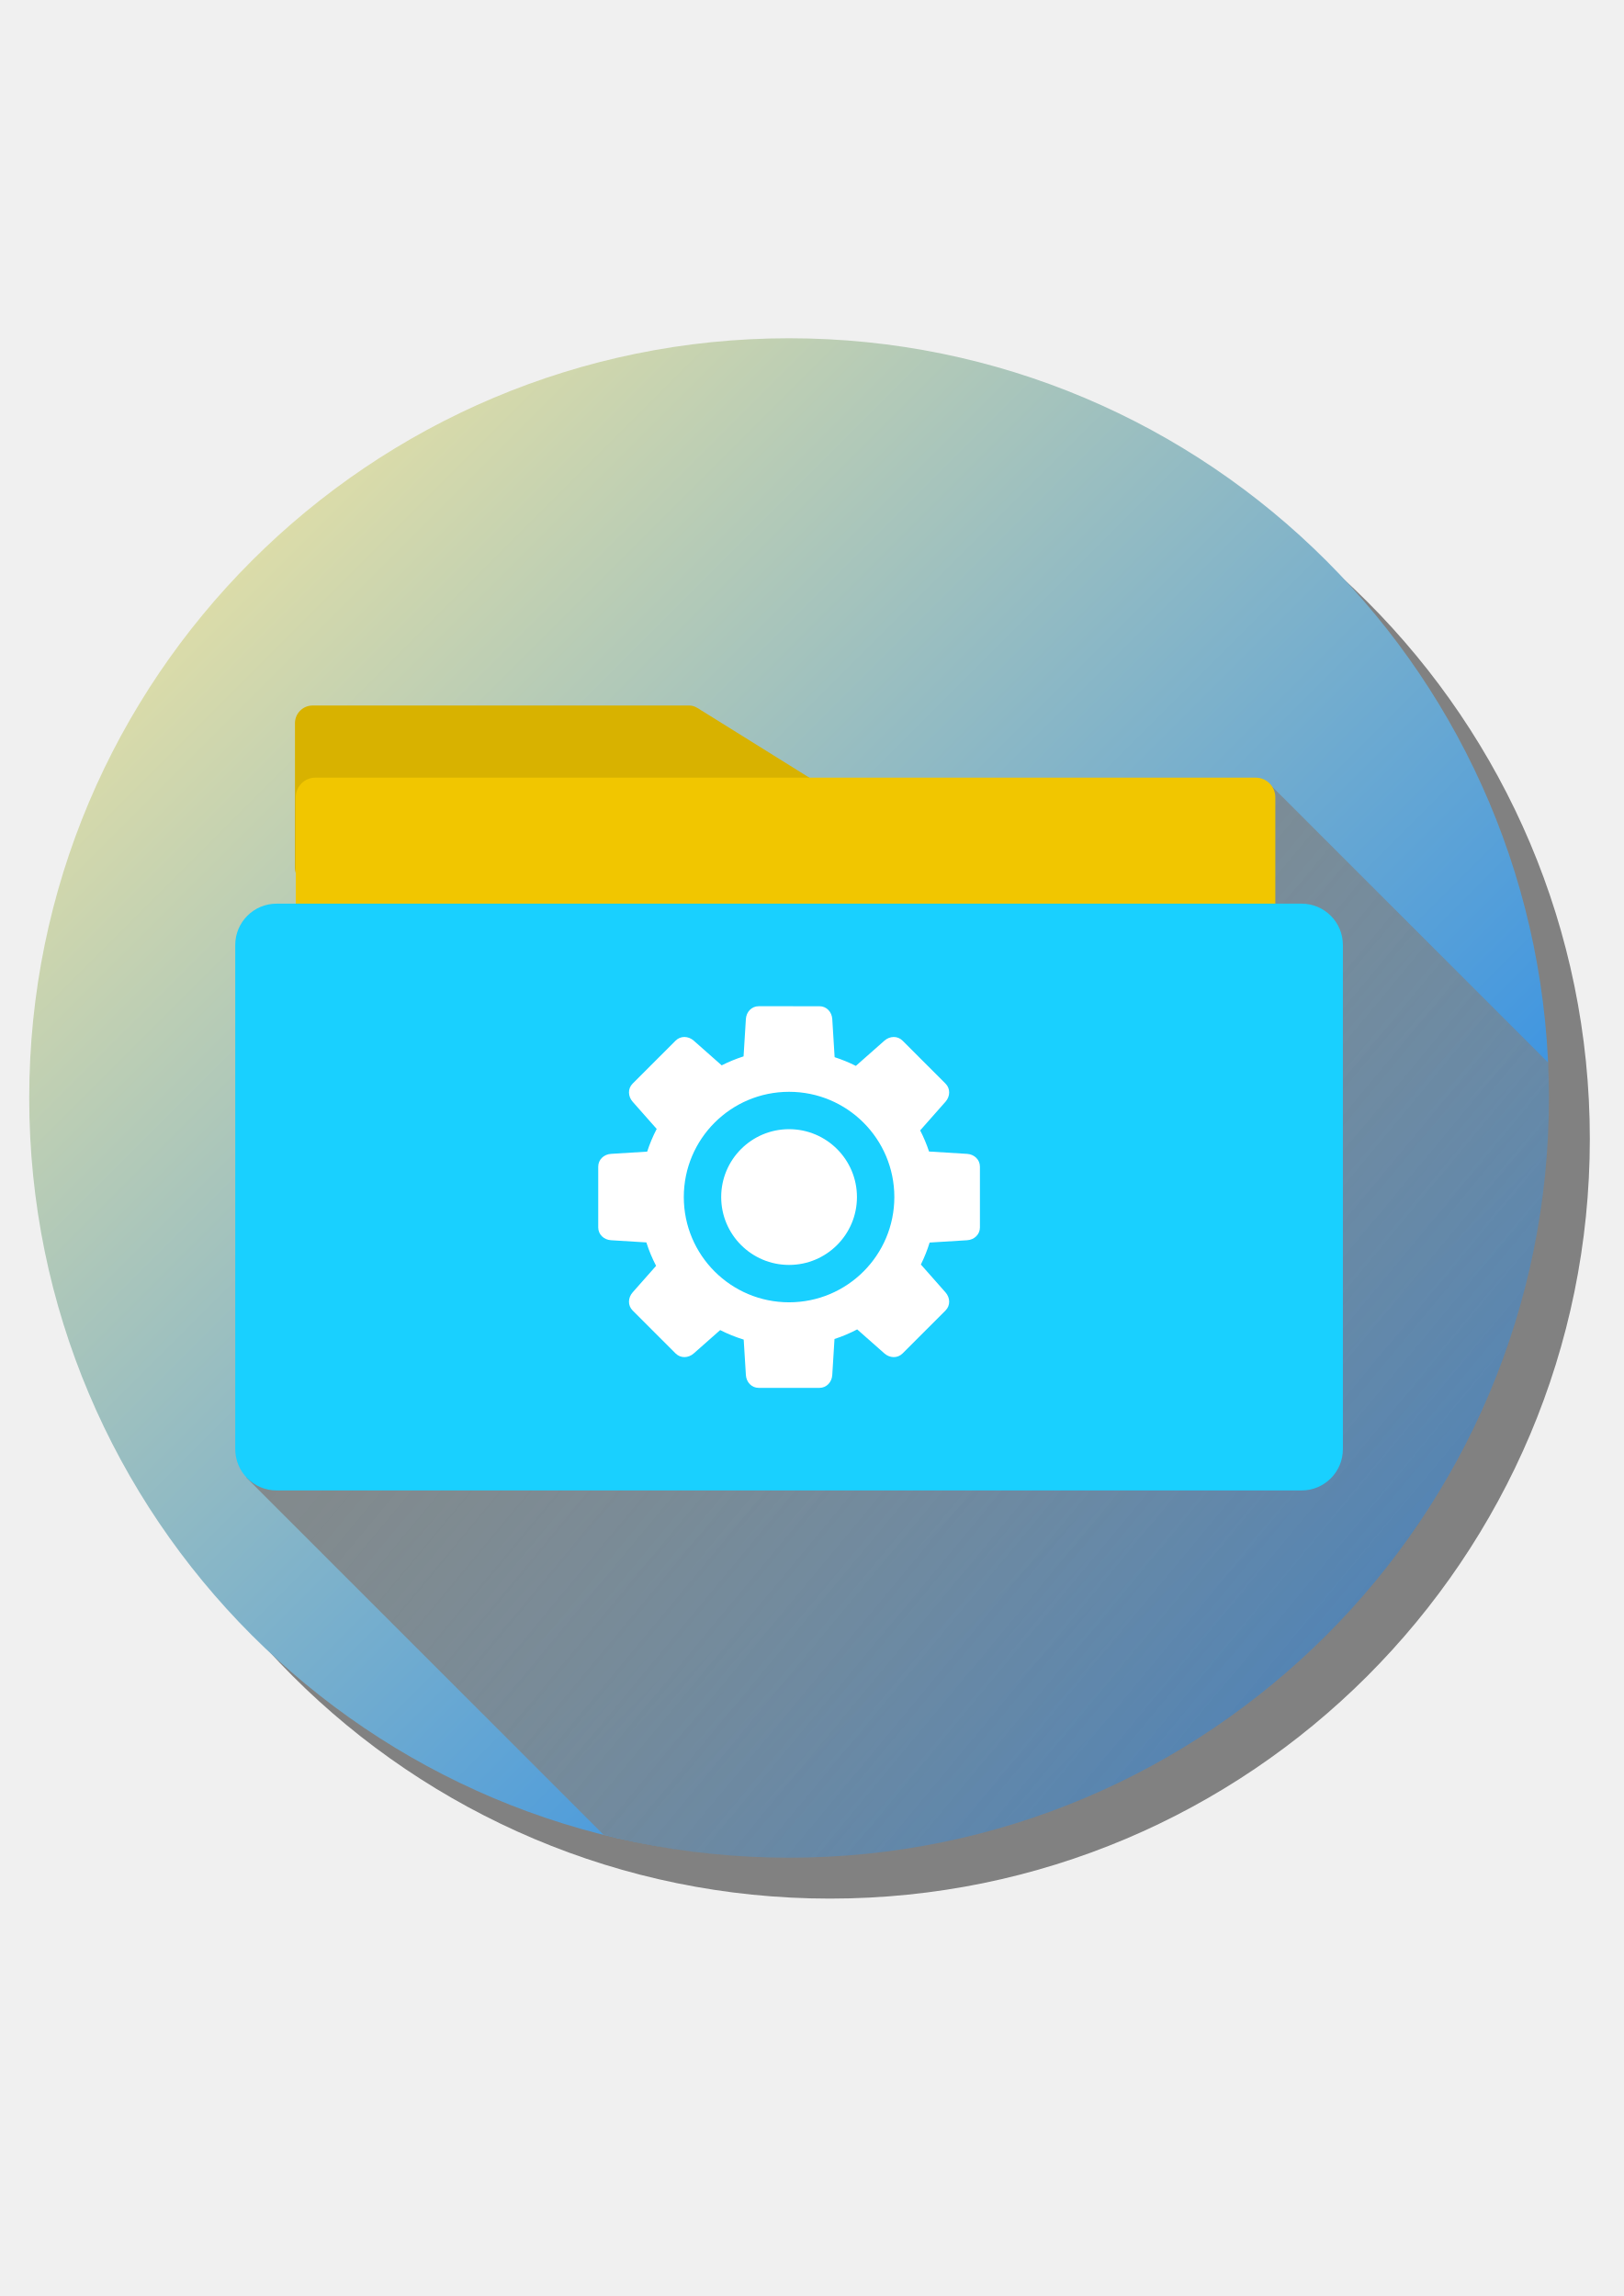
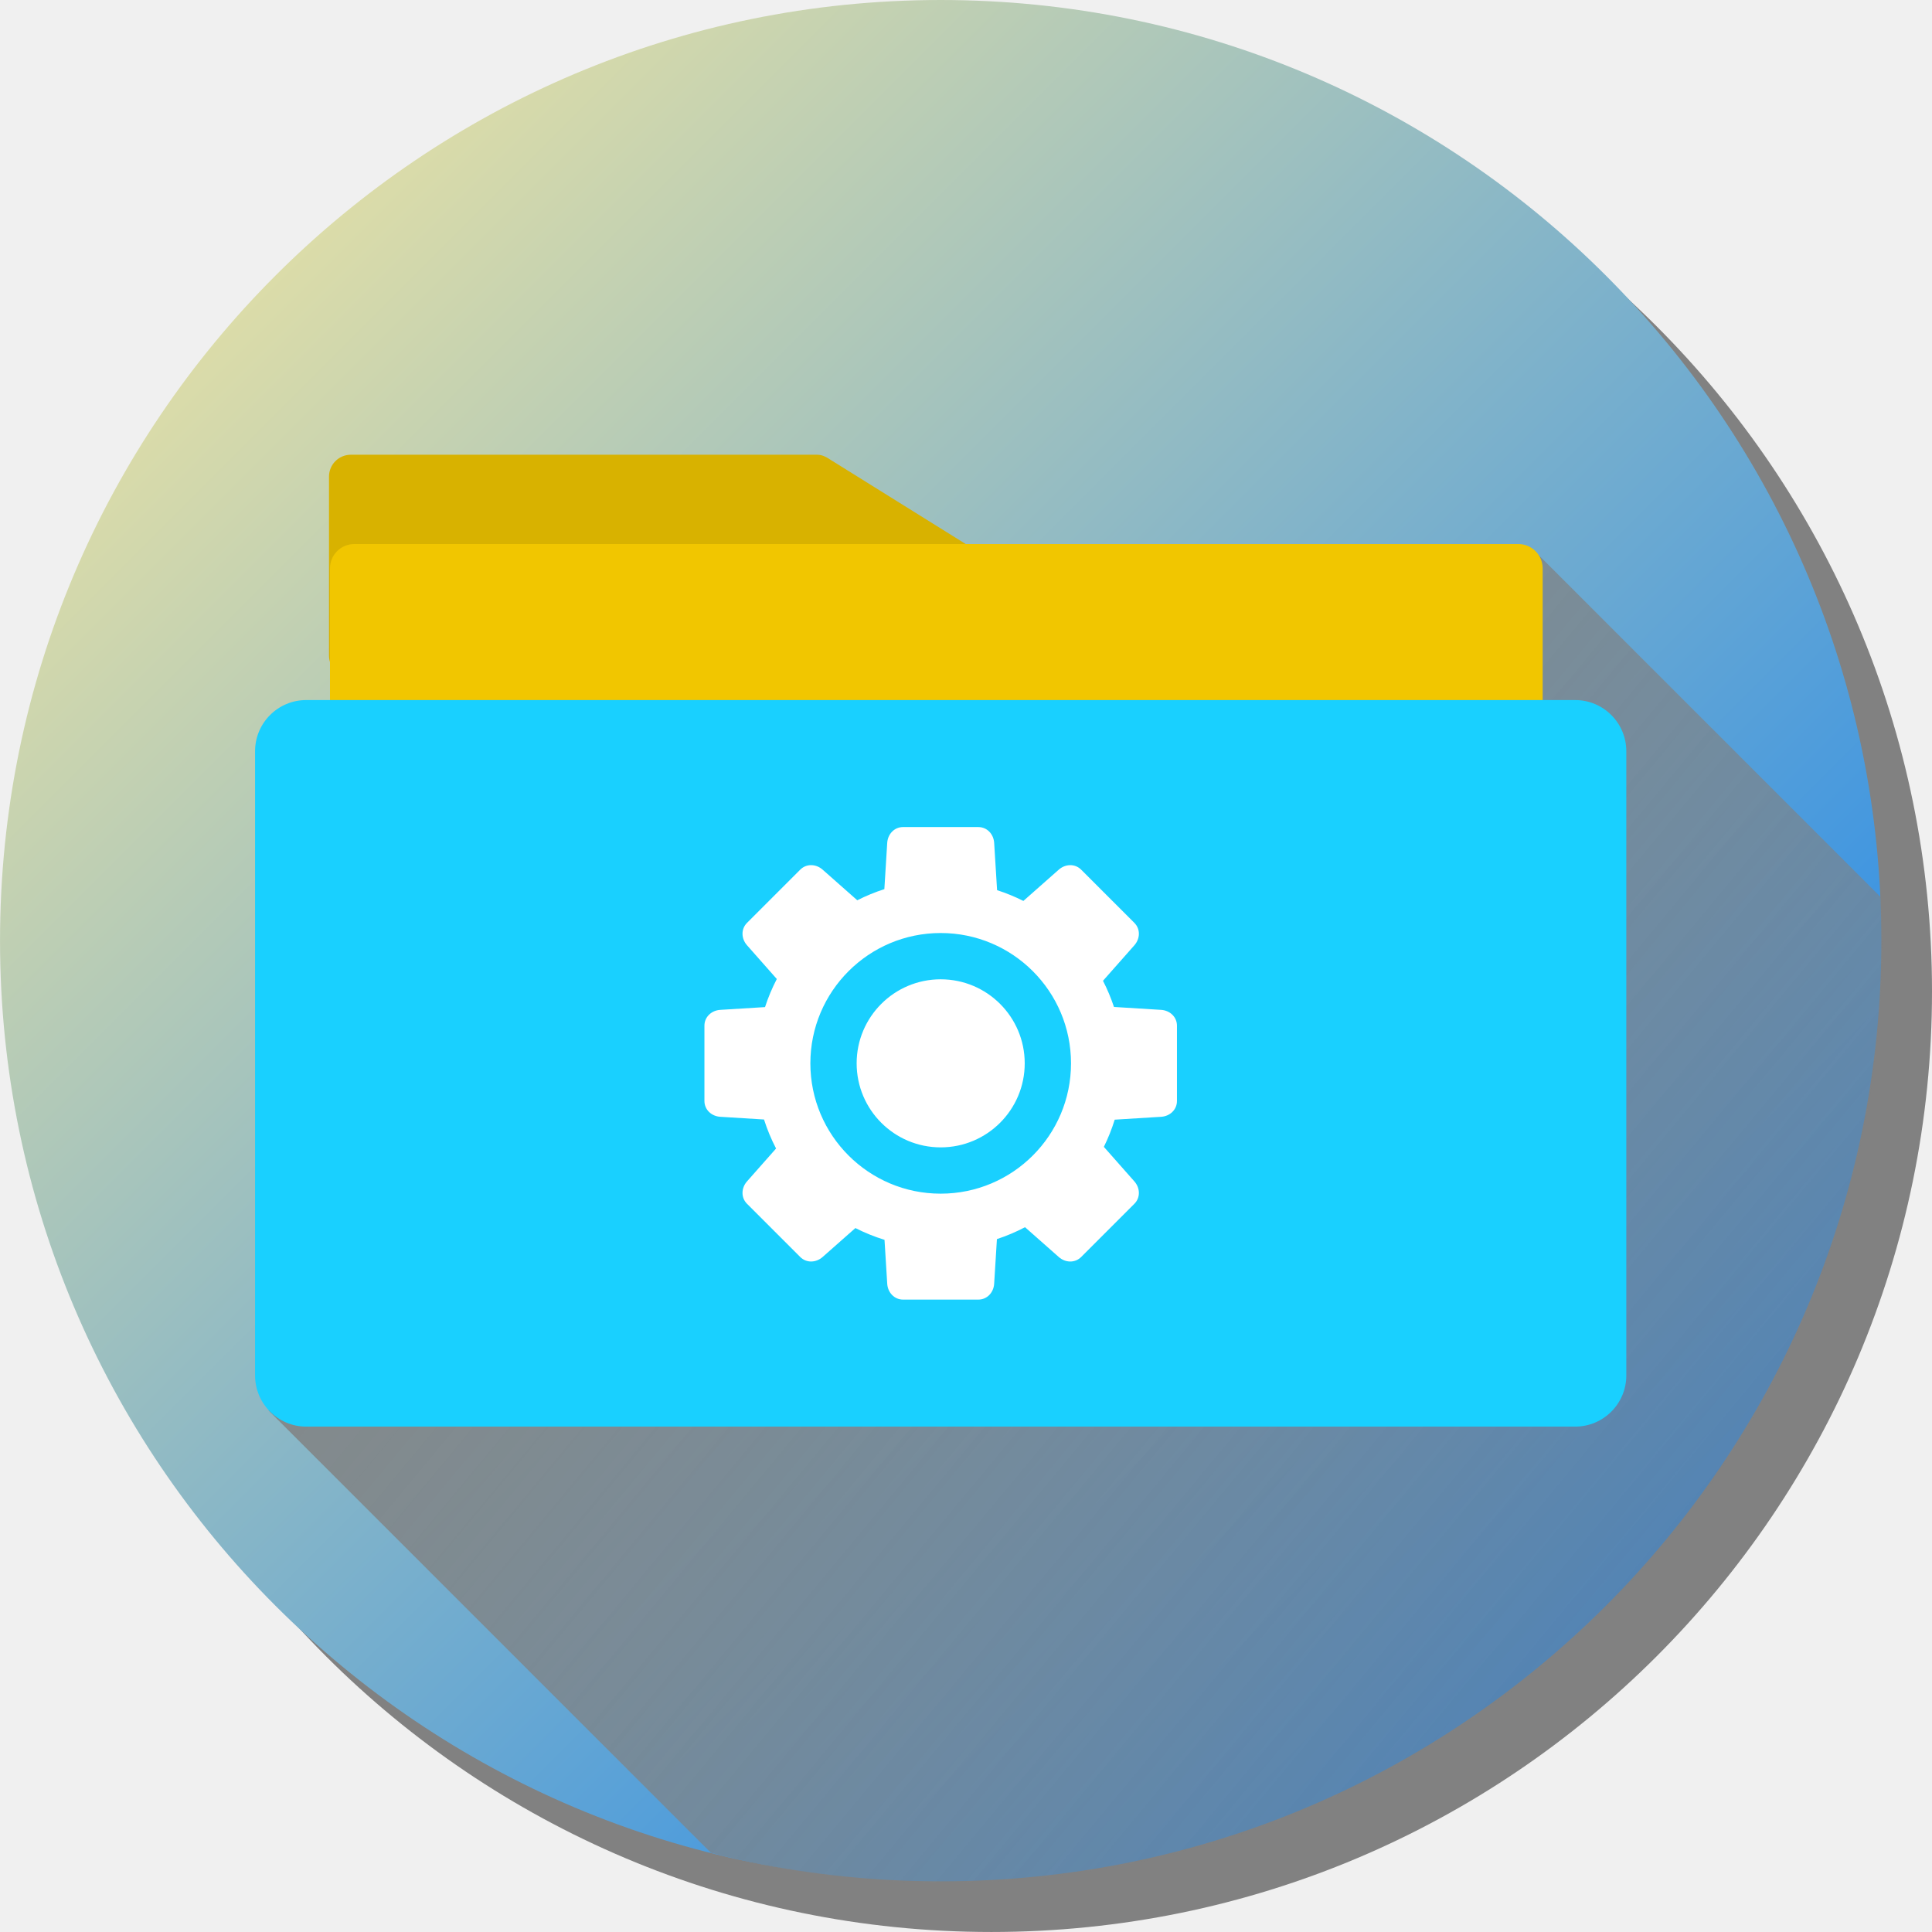
- <svg xmlns="http://www.w3.org/2000/svg" xmlns:xlink="http://www.w3.org/1999/xlink" width="210mm" height="297mm" viewBox="0 0 210 297" version="1.1" id="svg4449">
-   <defs id="defs4443">
+ <svg xmlns="http://www.w3.org/2000/svg" xmlns:xlink="http://www.w3.org/1999/xlink" id="svg8" version="1.1" viewBox="0 0 33.834 33.867" height="33.867mm" width="33.867mm">
+   <defs id="defs2">
+     <linearGradient id="linearGradient9620">
+       <stop style="stop-color:#71d8c8;stop-opacity:1" offset="0" id="stop9622" />
+       <stop style="stop-color:#37abc8;stop-opacity:1" offset="1" id="stop9624" />
+     </linearGradient>
+     <linearGradient id="linearGradient9559">
+       <stop style="stop-color:#000000;stop-opacity:1" offset="0" id="stop9561" />
+       <stop style="stop-color:#b3b3b3;stop-opacity:0" offset="1" id="stop9563" />
+     </linearGradient>
+     <linearGradient xlink:href="#linearGradient9559" id="linearGradient9565" x1="-265.342" y1="369.167" x2="142.591" y2="715.104" gradientUnits="userSpaceOnUse" gradientTransform="matrix(1.322996,0,0,1.322996,602.6236,67.65638)" />
+     <linearGradient xlink:href="#linearGradient9620" id="linearGradient9626" x1="-468.774" y1="113.463" x2="-312.594" y2="542.221" gradientUnits="userSpaceOnUse" gradientTransform="matrix(1.328188,0,0,1.328188,494.9241,349.5209)" />
    <linearGradient id="linearGradient5169">
      <stop style="stop-color:#818181;stop-opacity:0.427" offset="0" id="stop5165" />
      <stop style="stop-color:#818181;stop-opacity:1" offset="1" id="stop5167" />
    </linearGradient>
    <linearGradient id="linearGradient5000">
      <stop style="stop-color:#0079f8;stop-opacity:1" offset="0" id="stop4996" />
      <stop style="stop-color:#ffec9c;stop-opacity:1" offset="1" id="stop4998" />
    </linearGradient>
    <linearGradient xlink:href="#linearGradient5000" id="linearGradient5002" x1="199.571" y1="237.28" x2="8.315" y2="46.024" gradientUnits="userSpaceOnUse" gradientTransform="translate(-3.02381)" />
    <linearGradient xlink:href="#linearGradient5169" id="linearGradient5171" x1="198.898" y1="240.028" x2="31.844" y2="101.311" gradientUnits="userSpaceOnUse" />
  </defs>
-   <g id="layer1">
-     <circle r="98.274" cy="147.321" cx="107.345" id="circle5004" style="opacity:1;fill:#818181;fill-opacity:1;stroke:none;stroke-width:1.323;stroke-linecap:square;stroke-linejoin:miter;stroke-miterlimit:4;stroke-dasharray:none;stroke-opacity:1;paint-order:stroke fill markers" />
-     <circle style="opacity:1;fill:url(#linearGradient5002);fill-opacity:1;stroke:none;stroke-width:1.323;stroke-linecap:square;stroke-linejoin:miter;stroke-miterlimit:4;stroke-dasharray:none;stroke-opacity:1;paint-order:stroke fill markers" id="path4994" cx="102.054" cy="142.03" r="98.274" />
-     <path style="fill:url(#linearGradient5171);stroke:none;stroke-width:0.265px;stroke-linecap:butt;stroke-linejoin:miter;stroke-opacity:1;fill-opacity:1" d="m 164.042,101.264 -71.343,54.145 -60.866,35.702 46.215,46.215 a 98.274,98.274 0 0 0 24.1,3.127 98.274,98.274 0 0 0 98.274,-98.274 98.274,98.274 0 0 0 -0.166,-4.702 z" id="path5160" />
-     <g id="g5158" transform="translate(-0.04337883,-6.527173)">
-       <g style="stroke-width:1.051" transform="matrix(0.9518463,0,0,0.9518463,4.8919,6.350723)" id="g5048">
-         <path style="opacity:1;fill:#d8b200;fill-opacity:1;stroke:none;stroke-width:1.39;stroke-linecap:square;stroke-linejoin:miter;stroke-miterlimit:4;stroke-dasharray:none;stroke-opacity:1;paint-order:stroke fill markers" d="m 37.391,96.064 c -1.333,0 -2.406,1.072 -2.406,2.405 v 19.64 c 0,1.333 1.073,2.406 2.406,2.406 h 51.156 c 1.333,0 2.406,-1.073 2.406,-2.406 v -3.126 l 26.742,-1.126 -27.449,-17.103 -0.007,0.002 c -0.559,-0.37 -1.03,-0.692 -1.69,-0.692 z" id="rect4329" />
-         <path style="opacity:1;fill:#f1c600;fill-opacity:1;stroke:none;stroke-width:1.39;stroke-linecap:square;stroke-linejoin:miter;stroke-miterlimit:4;stroke-dasharray:none;stroke-opacity:1;paint-order:stroke fill markers" d="M 37.766,105.868 H 165.521 c 1.481,0 2.673,1.192 2.673,2.673 v 78.469 c 0,1.481 -1.192,2.673 -2.673,2.673 H 37.766 c -1.481,0 -2.673,-1.192 -2.673,-2.673 v -78.469 c 0,-1.481 1.192,-2.673 2.673,-2.673 z" id="rect4327" />
+   <g transform="translate(388.1307,-159.0287)" id="layer1">
+     <g transform="matrix(0.1677903,0,0,0.1677903,-388.781,151.6869)" id="layer1-4">
+       <circle r="98.274" cy="147.321" cx="107.345" id="circle5004" style="opacity:1;fill:#818181;fill-opacity:1;stroke:none;stroke-width:1.323;stroke-linecap:square;stroke-linejoin:miter;stroke-miterlimit:4;stroke-dasharray:none;stroke-opacity:1;paint-order:stroke fill markers" />
+       <circle style="opacity:1;fill:url(#linearGradient5002);fill-opacity:1;stroke:none;stroke-width:1.323;stroke-linecap:square;stroke-linejoin:miter;stroke-miterlimit:4;stroke-dasharray:none;stroke-opacity:1;paint-order:stroke fill markers" id="path4994" cx="102.054" cy="142.03" r="98.274" />
+       <path style="fill:url(#linearGradient5171);fill-opacity:1;stroke:none;stroke-width:0.265px;stroke-linecap:butt;stroke-linejoin:miter;stroke-opacity:1" d="m 164.042,101.264 -71.343,54.145 -60.866,35.702 46.215,46.215 a 98.274,98.274 0 0 0 24.1,3.127 98.274,98.274 0 0 0 98.274,-98.274 98.274,98.274 0 0 0 -0.166,-4.702 z" id="path5160" />
+       <g id="g5158" transform="translate(-0.04337883,-6.527173)">
+         <g style="stroke-width:1.051" transform="matrix(0.9518463,0,0,0.9518463,4.8919,6.350723)" id="g5048">
+           <path style="opacity:1;fill:#d8b200;fill-opacity:1;stroke:none;stroke-width:1.39;stroke-linecap:square;stroke-linejoin:miter;stroke-miterlimit:4;stroke-dasharray:none;stroke-opacity:1;paint-order:stroke fill markers" d="m 37.391,96.064 c -1.333,0 -2.406,1.072 -2.406,2.405 v 19.64 c 0,1.333 1.073,2.406 2.406,2.406 h 51.156 c 1.333,0 2.406,-1.073 2.406,-2.406 v -3.126 l 26.742,-1.126 -27.449,-17.103 -0.007,0.002 c -0.559,-0.37 -1.03,-0.692 -1.69,-0.692 z" id="rect4329" />
+           <path style="opacity:1;fill:#f1c600;fill-opacity:1;stroke:none;stroke-width:1.39;stroke-linecap:square;stroke-linejoin:miter;stroke-miterlimit:4;stroke-dasharray:none;stroke-opacity:1;paint-order:stroke fill markers" d="M 37.766,105.868 H 165.521 c 1.481,0 2.673,1.192 2.673,2.673 v 78.469 c 0,1.481 -1.192,2.673 -2.673,2.673 H 37.766 c -1.481,0 -2.673,-1.192 -2.673,-2.673 v -78.469 c 0,-1.481 1.192,-2.673 2.673,-2.673 z" id="rect4327" />
+         </g>
+         <rect ry="5.345" y="123.42" x="30.469" height="75.905" width="143.256" id="rect5050" style="opacity:1;fill:#19d0ff;fill-opacity:1;stroke:none;stroke-width:1.323;stroke-linecap:square;stroke-linejoin:miter;stroke-miterlimit:4;stroke-dasharray:none;stroke-opacity:1;paint-order:stroke fill markers" />
+         <path id="rect5132" d="m 98.165,136.688 c -0.916,0 -1.598,0.739 -1.654,1.654 l -0.299,4.832 a 19.213,19.213 0 0 0 -2.829,1.163 l -3.621,-3.199 c -0.687,-0.607 -1.691,-0.648 -2.339,0 l -5.56,5.56 c -0.648,0.648 -0.607,1.652 0,2.339 l 3.113,3.524 a 19.213,19.213 0 0 0 -1.231,2.936 l -4.677,0.289 c -0.915,0.057 -1.654,0.738 -1.654,1.654 v 7.863 c 0,0.916 0.739,1.598 1.654,1.654 l 4.571,0.283 a 19.213,19.213 0 0 0 1.259,3.031 l -3.035,3.435 c -0.607,0.687 -0.648,1.691 0,2.339 l 5.56,5.56 c 0.648,0.648 1.652,0.607 2.339,0 l 3.424,-3.024 a 19.213,19.213 0 0 0 3.042,1.23 l 0.284,4.59 c 0.057,0.915 0.738,1.654 1.654,1.654 h 7.863 c 0.916,0 1.597,-0.74 1.654,-1.654 l 0.289,-4.666 a 19.213,19.213 0 0 0 2.936,-1.243 l 3.525,3.114 c 0.687,0.607 1.691,0.648 2.339,0 l 5.56,-5.56 c 0.648,-0.648 0.607,-1.652 0,-2.339 l -3.188,-3.608 a 19.213,19.213 0 0 0 1.133,-2.841 l 4.85,-0.3 c 0.915,-0.057 1.654,-0.738 1.654,-1.654 v -7.863 c 0,-0.916 -0.74,-1.598 -1.654,-1.654 l -4.927,-0.305 a 19.213,19.213 0 0 0 -1.147,-2.733 l 3.279,-3.711 c 0.607,-0.687 0.648,-1.691 0,-2.339 l -5.56,-5.56 c -0.648,-0.648 -1.652,-0.607 -2.339,0 l -3.698,3.267 a 19.213,19.213 0 0 0 -2.746,-1.126 l -0.305,-4.937 c -0.057,-0.915 -0.738,-1.654 -1.654,-1.654 z m 3.932,11.07 a 13.615,13.615 0 0 1 13.615,13.615 13.615,13.615 0 0 1 -13.615,13.615 13.615,13.615 0 0 1 -13.615,-13.615 13.615,13.615 0 0 1 13.615,-13.615 z m 0,4.835 a 8.779,8.779 0 0 0 -8.78,8.78 8.779,8.779 0 0 0 8.78,8.779 8.779,8.779 0 0 0 8.779,-8.779 8.779,8.779 0 0 0 -8.779,-8.78 z" style="opacity:1;fill:#ffffff;fill-opacity:1;stroke:none;stroke-width:1.323;stroke-linecap:square;stroke-linejoin:miter;stroke-miterlimit:4;stroke-dasharray:none;stroke-opacity:1;paint-order:stroke fill markers" />
      </g>
-       <rect ry="5.345" y="123.42" x="30.469" height="75.905" width="143.256" id="rect5050" style="opacity:1;fill:#19d0ff;fill-opacity:1;stroke:none;stroke-width:1.323;stroke-linecap:square;stroke-linejoin:miter;stroke-miterlimit:4;stroke-dasharray:none;stroke-opacity:1;paint-order:stroke fill markers" />
-       <path id="rect5132" d="m 98.165,136.688 c -0.916,0 -1.598,0.739 -1.654,1.654 l -0.299,4.832 a 19.213,19.213 0 0 0 -2.829,1.163 l -3.621,-3.199 c -0.687,-0.607 -1.691,-0.648 -2.339,0 l -5.56,5.56 c -0.648,0.648 -0.607,1.652 0,2.339 l 3.113,3.524 a 19.213,19.213 0 0 0 -1.231,2.936 l -4.677,0.289 c -0.915,0.057 -1.654,0.738 -1.654,1.654 v 7.863 c 0,0.916 0.739,1.598 1.654,1.654 l 4.571,0.283 a 19.213,19.213 0 0 0 1.259,3.031 l -3.035,3.435 c -0.607,0.687 -0.648,1.691 0,2.339 l 5.56,5.56 c 0.648,0.648 1.652,0.607 2.339,0 l 3.424,-3.024 a 19.213,19.213 0 0 0 3.042,1.23 l 0.284,4.59 c 0.057,0.915 0.738,1.654 1.654,1.654 h 7.863 c 0.916,0 1.597,-0.74 1.654,-1.654 l 0.289,-4.666 a 19.213,19.213 0 0 0 2.936,-1.243 l 3.525,3.114 c 0.687,0.607 1.691,0.648 2.339,0 l 5.56,-5.56 c 0.648,-0.648 0.607,-1.652 0,-2.339 l -3.188,-3.608 a 19.213,19.213 0 0 0 1.133,-2.841 l 4.85,-0.3 c 0.915,-0.057 1.654,-0.738 1.654,-1.654 v -7.863 c 0,-0.916 -0.74,-1.598 -1.654,-1.654 l -4.927,-0.305 a 19.213,19.213 0 0 0 -1.147,-2.733 l 3.279,-3.711 c 0.607,-0.687 0.648,-1.691 0,-2.339 l -5.56,-5.56 c -0.648,-0.648 -1.652,-0.607 -2.339,0 l -3.698,3.267 a 19.213,19.213 0 0 0 -2.746,-1.126 l -0.305,-4.937 c -0.057,-0.915 -0.738,-1.654 -1.654,-1.654 z m 3.932,11.07 a 13.615,13.615 0 0 1 13.615,13.615 13.615,13.615 0 0 1 -13.615,13.615 13.615,13.615 0 0 1 -13.615,-13.615 13.615,13.615 0 0 1 13.615,-13.615 z m 0,4.835 a 8.779,8.779 0 0 0 -8.78,8.78 8.779,8.779 0 0 0 8.78,8.779 8.779,8.779 0 0 0 8.779,-8.779 8.779,8.779 0 0 0 -8.779,-8.78 z" style="opacity:1;fill:#ffffff;fill-opacity:1;stroke:none;stroke-width:1.323;stroke-linecap:square;stroke-linejoin:miter;stroke-miterlimit:4;stroke-dasharray:none;stroke-opacity:1;paint-order:stroke fill markers" />
    </g>
  </g>
</svg>
